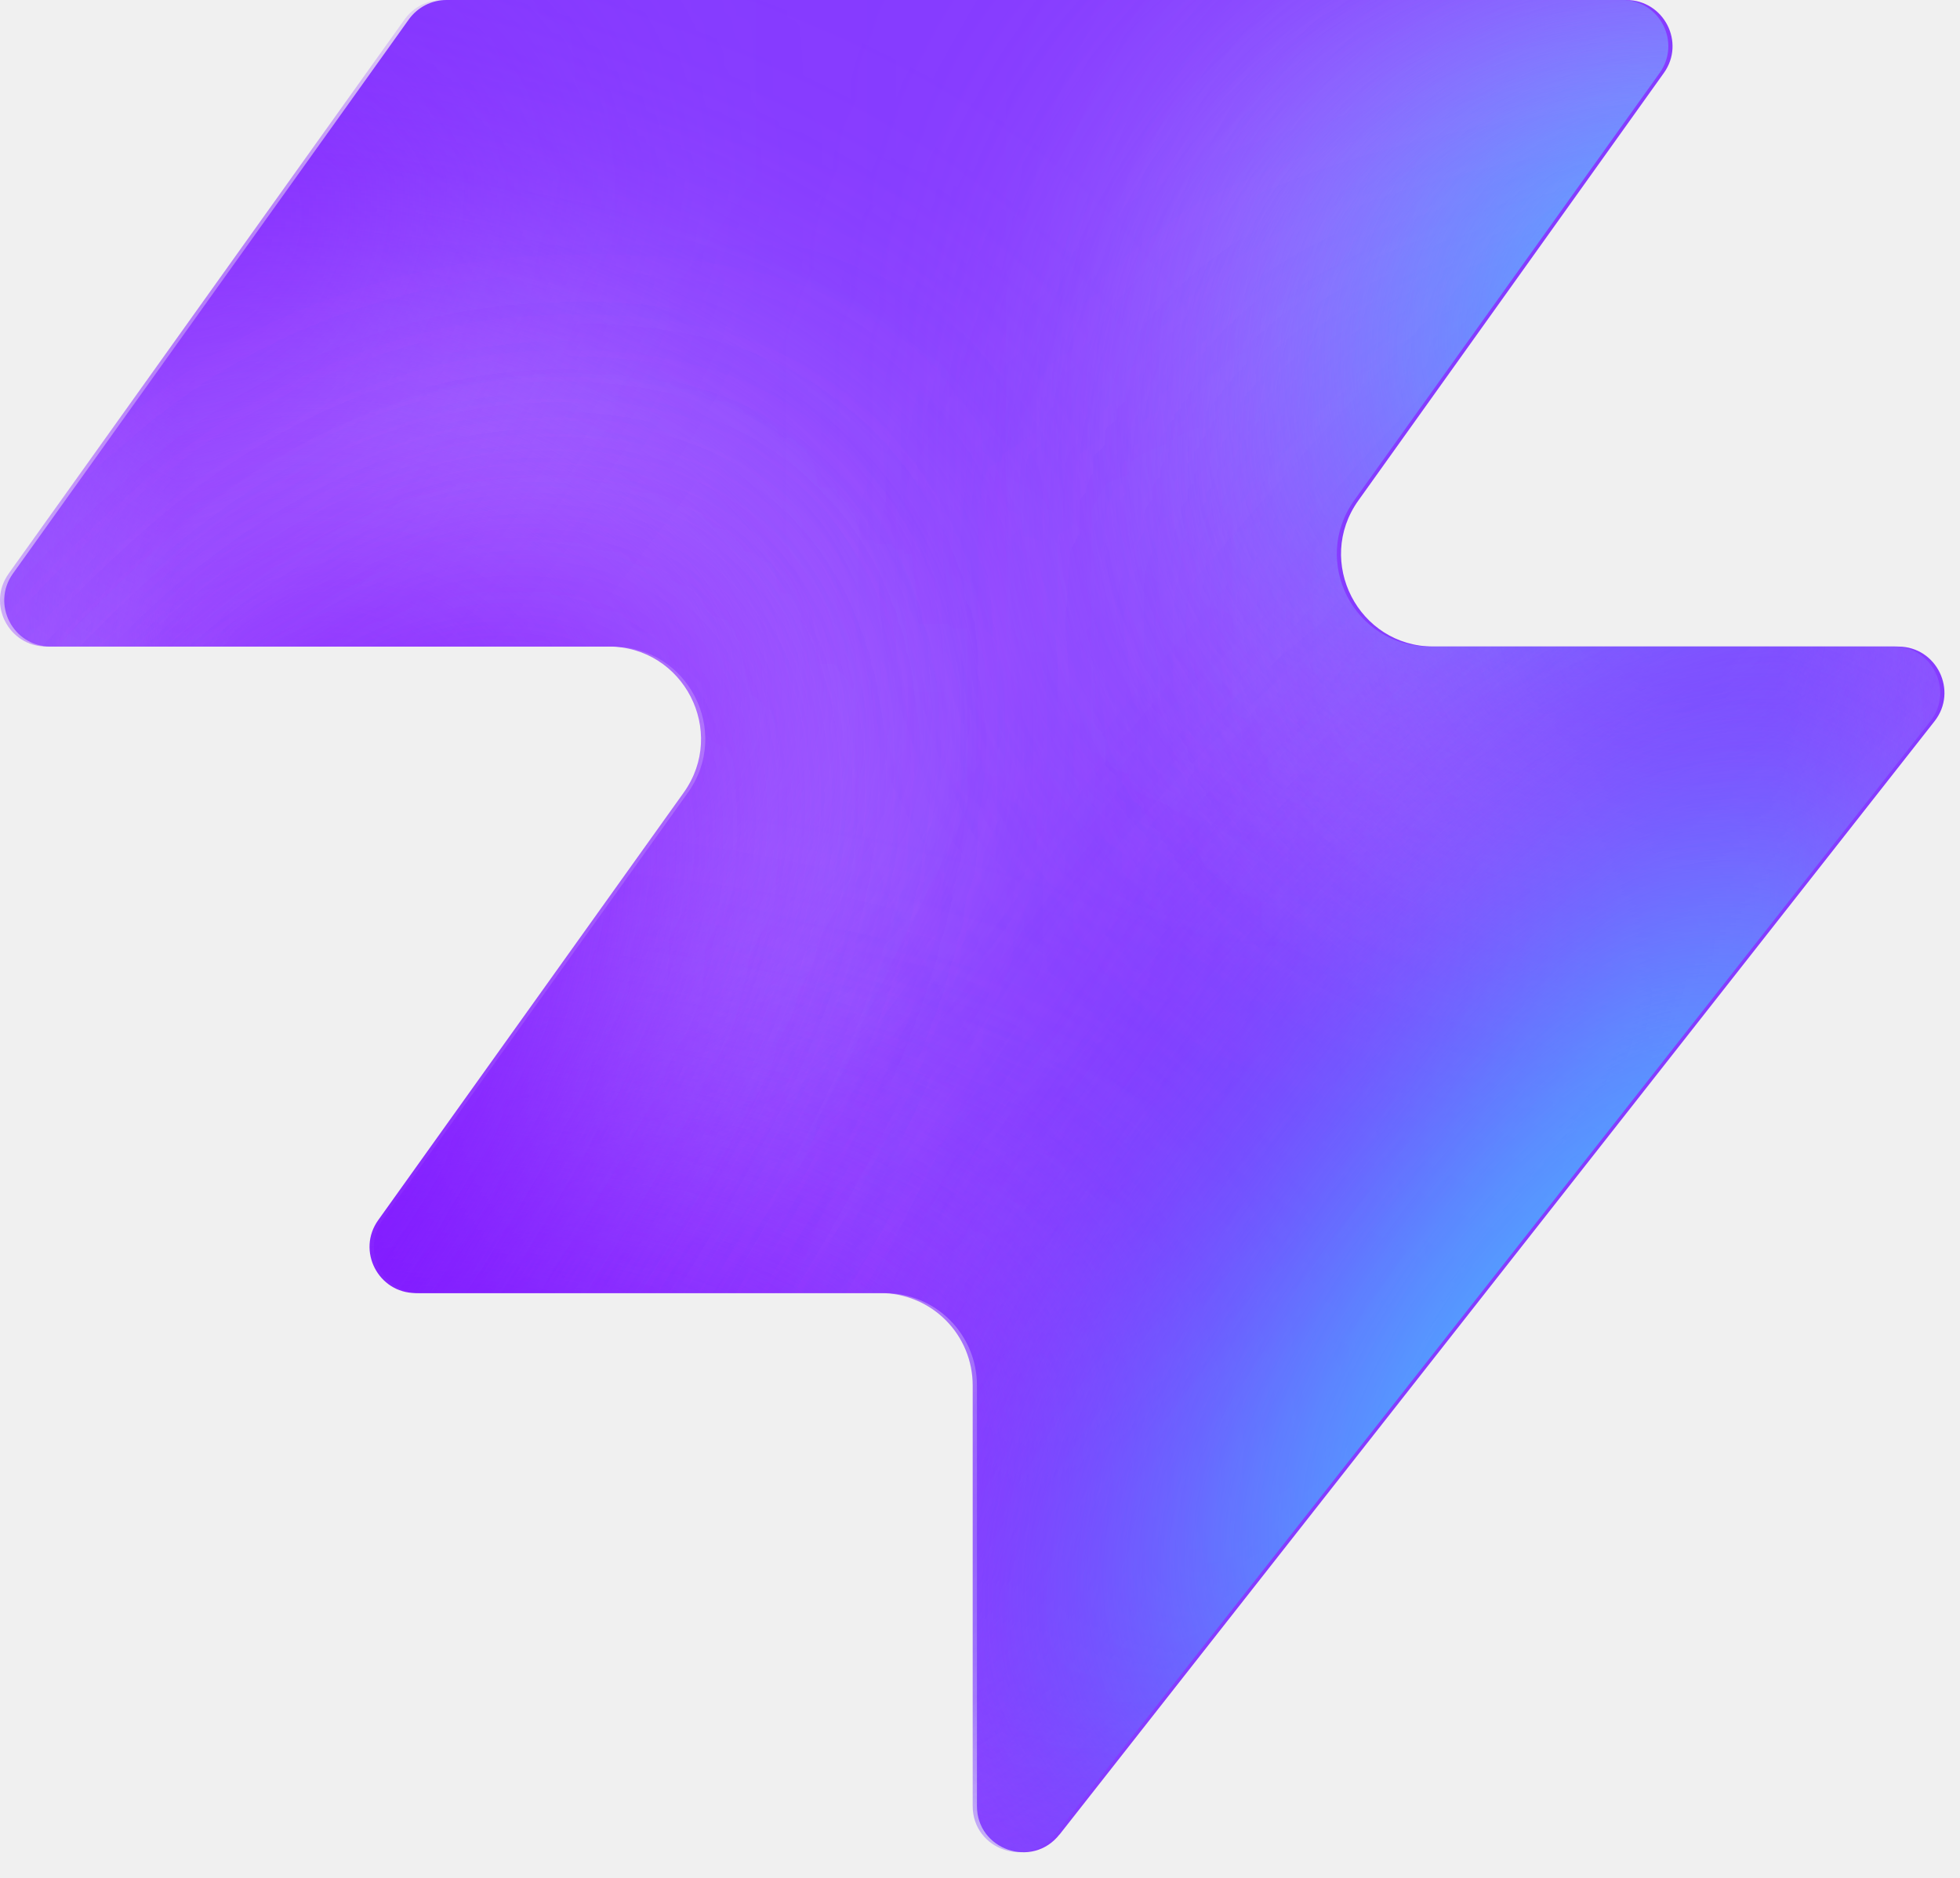
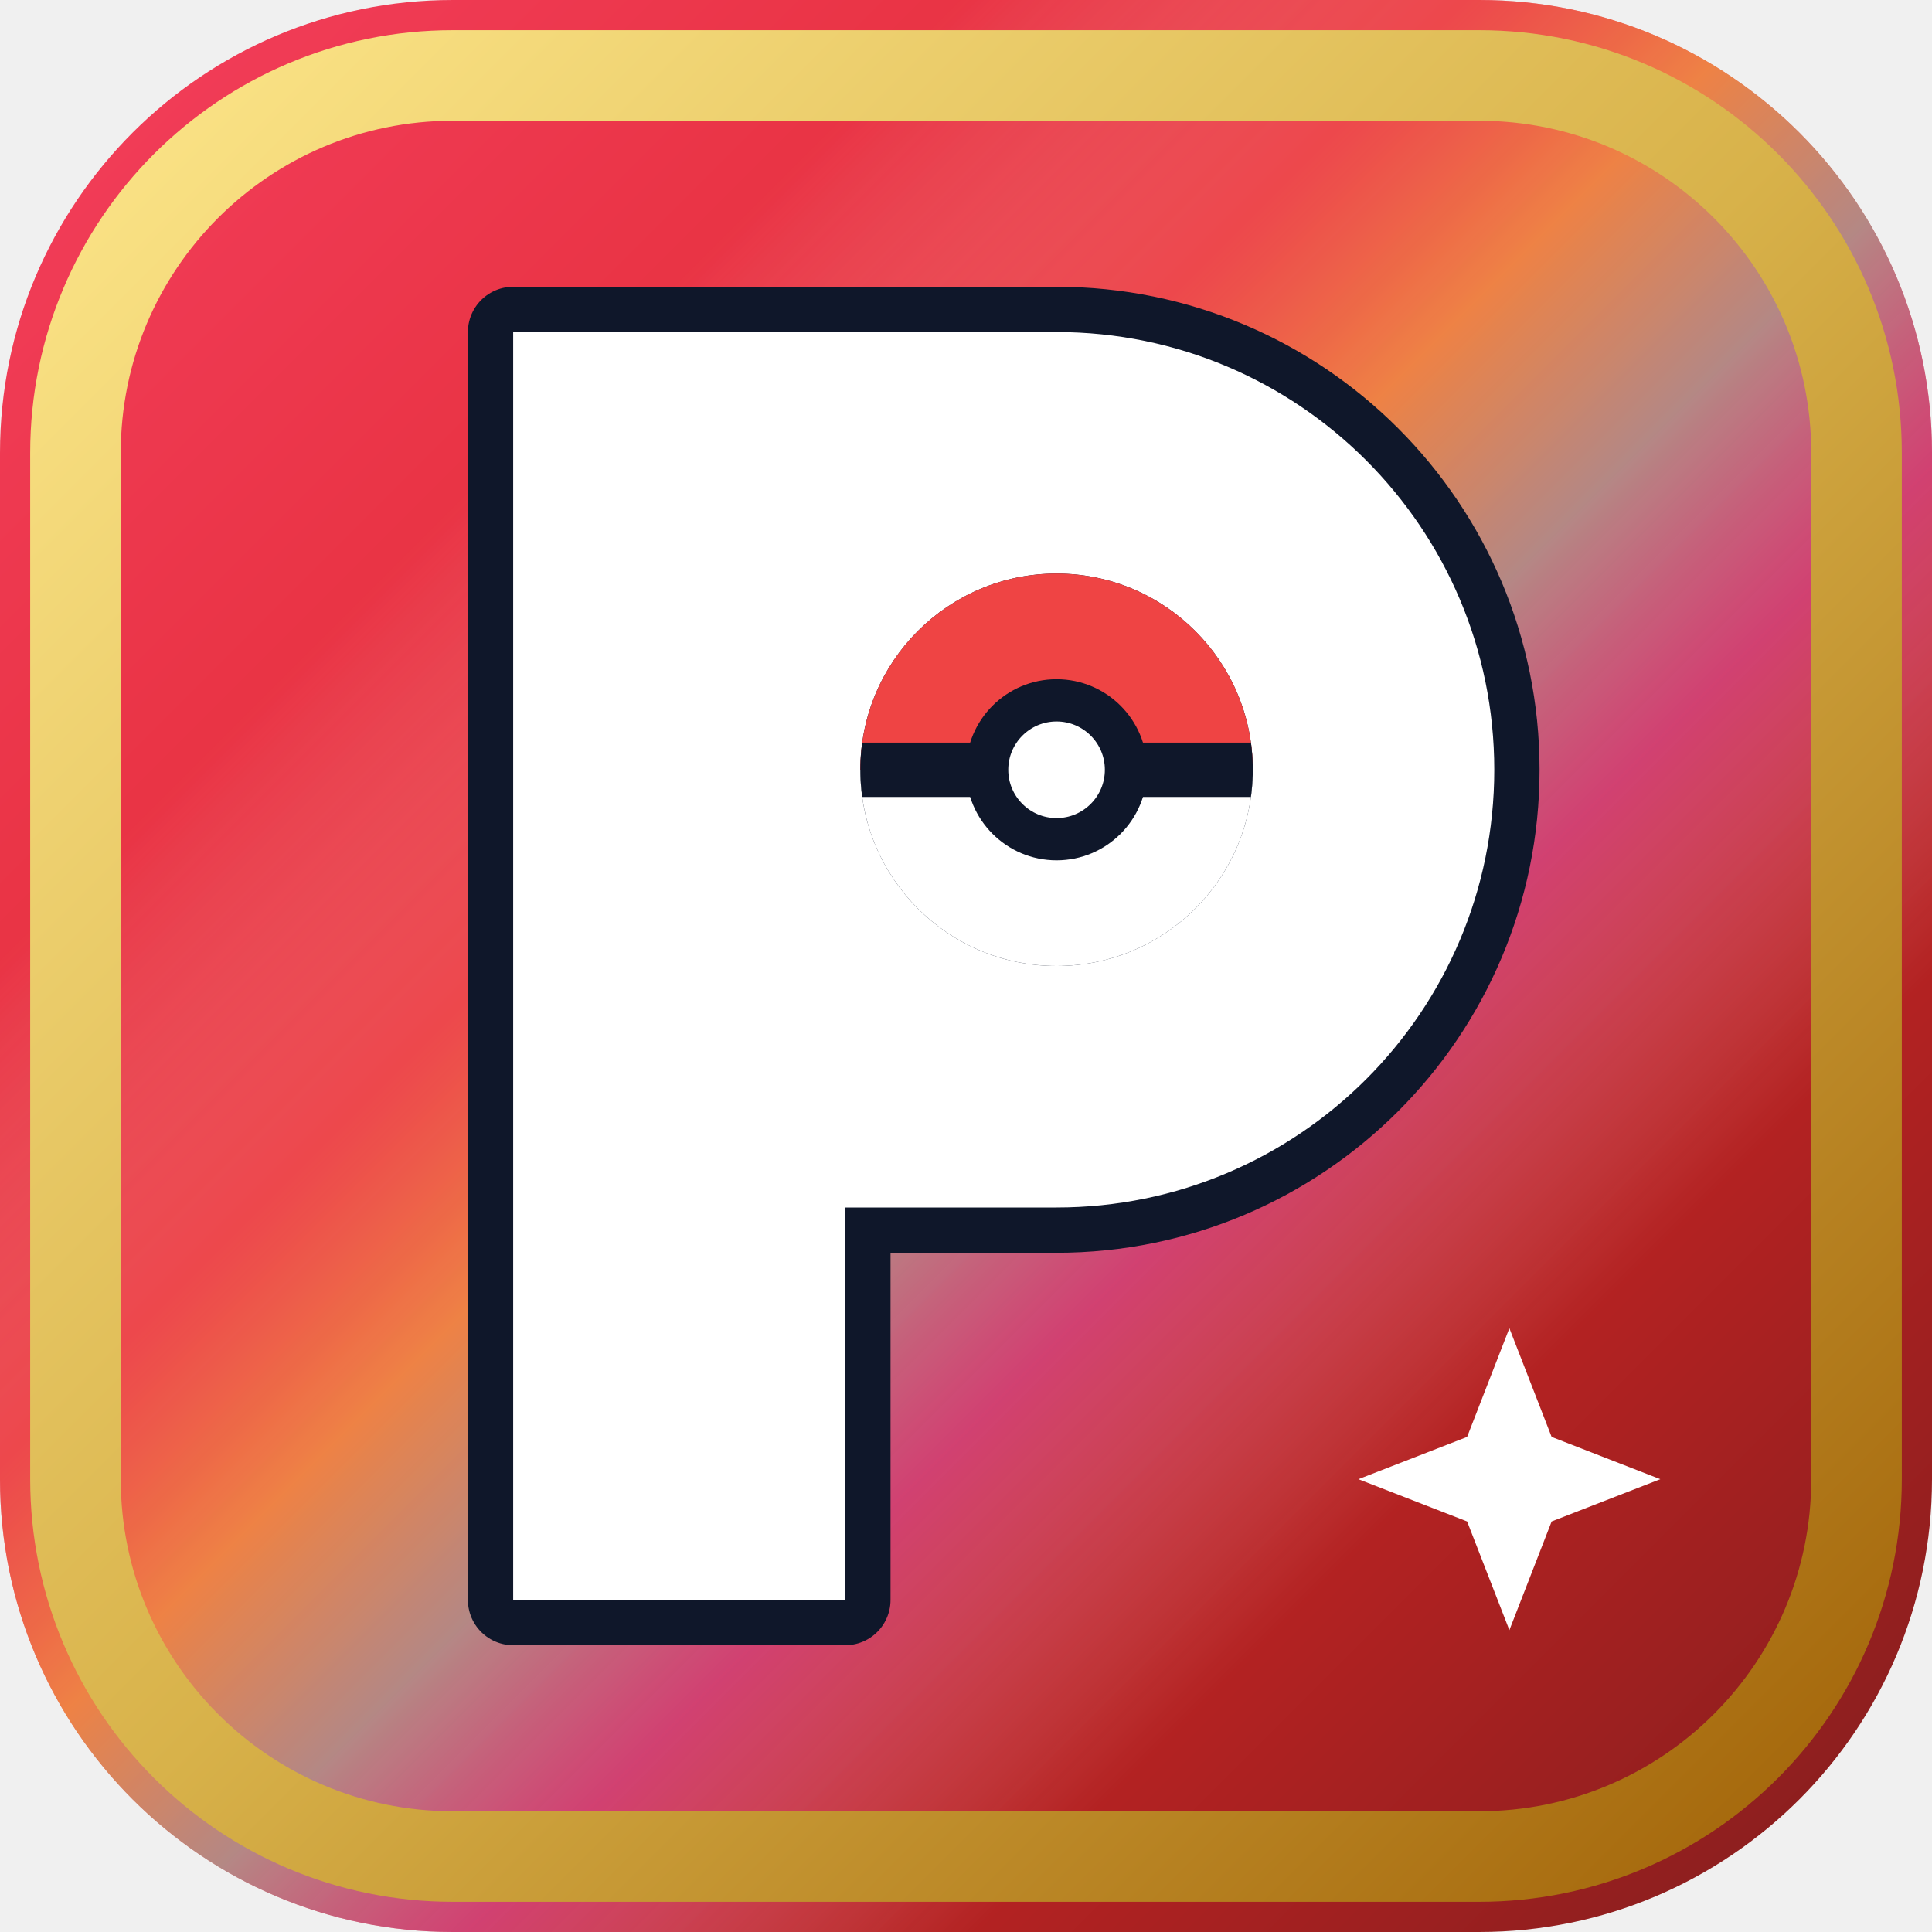
- <svg xmlns="http://www.w3.org/2000/svg" width="48" height="46" fill="none" viewBox="0 0 48 46">
-   <path fill="#863bff" d="M25.946 44.938c-.664.845-2.021.375-2.021-.698V33.937a2.26 2.26 0 0 0-2.262-2.262H10.287c-.92 0-1.456-1.04-.92-1.788l7.48-10.471c1.07-1.497 0-3.578-1.842-3.578H1.237c-.92 0-1.456-1.04-.92-1.788L10.013.474c.214-.297.556-.474.92-.474h28.894c.92 0 1.456 1.04.92 1.788l-7.48 10.471c-1.07 1.498 0 3.579 1.842 3.579h11.377c.943 0 1.473 1.088.89 1.83L25.947 44.94z" style="fill:#863bff;fill:color(display-p3 .525 .23 1);fill-opacity:1" />
-   <mask id="a" width="48" height="46" x="0" y="0" maskUnits="userSpaceOnUse" style="mask-type:alpha">
-     <path fill="#000" d="M25.842 44.938c-.664.844-2.021.375-2.021-.698V33.937a2.26 2.26 0 0 0-2.262-2.262H10.183c-.92 0-1.456-1.04-.92-1.788l7.48-10.471c1.07-1.498 0-3.579-1.842-3.579H1.133c-.92 0-1.456-1.04-.92-1.787L9.91.473c.214-.297.556-.474.92-.474h28.894c.92 0 1.456 1.04.92 1.788l-7.48 10.471c-1.07 1.498 0 3.578 1.842 3.578h11.377c.943 0 1.473 1.088.89 1.832L25.843 44.94z" style="fill:#000;fill-opacity:1" />
-   </mask>
-   <g mask="url(#a)">
-     <g filter="url(#b)">
-       <ellipse cx="5.508" cy="14.704" fill="#ede6ff" rx="5.508" ry="14.704" style="fill:#ede6ff;fill:color(display-p3 .927 .903 1);fill-opacity:1" transform="matrix(.00324 1 1 -.00324 -4.47 31.516)" />
-     </g>
-     <g filter="url(#c)">
-       <ellipse cx="10.399" cy="29.851" fill="#ede6ff" rx="10.399" ry="29.851" style="fill:#ede6ff;fill:color(display-p3 .927 .903 1);fill-opacity:1" transform="matrix(.00324 1 1 -.00324 -39.328 7.883)" />
-     </g>
-     <g filter="url(#d)">
-       <ellipse cx="5.508" cy="30.487" fill="#7e14ff" rx="5.508" ry="30.487" style="fill:#7e14ff;fill:color(display-p3 .492 .077 1);fill-opacity:1" transform="rotate(89.814 -25.913 -14.639)scale(1 -1)" />
-     </g>
-     <g filter="url(#e)">
-       <ellipse cx="5.508" cy="30.599" fill="#7e14ff" rx="5.508" ry="30.599" style="fill:#7e14ff;fill:color(display-p3 .492 .077 1);fill-opacity:1" transform="rotate(89.814 -32.644 -3.334)scale(1 -1)" />
-     </g>
-     <g filter="url(#f)">
-       <ellipse cx="5.508" cy="30.599" fill="#7e14ff" rx="5.508" ry="30.599" style="fill:#7e14ff;fill:color(display-p3 .492 .077 1);fill-opacity:1" transform="matrix(.00324 1 1 -.00324 -34.34 30.47)" />
-     </g>
-     <g filter="url(#g)">
-       <ellipse cx="14.072" cy="22.078" fill="#ede6ff" rx="14.072" ry="22.078" style="fill:#ede6ff;fill:color(display-p3 .927 .903 1);fill-opacity:1" transform="rotate(93.35 24.506 48.493)scale(-1 1)" />
-     </g>
-     <g filter="url(#h)">
-       <ellipse cx="3.47" cy="21.501" fill="#7e14ff" rx="3.47" ry="21.501" style="fill:#7e14ff;fill:color(display-p3 .492 .077 1);fill-opacity:1" transform="rotate(89.009 28.708 47.59)scale(-1 1)" />
-     </g>
-     <g filter="url(#i)">
-       <ellipse cx="3.47" cy="21.501" fill="#7e14ff" rx="3.47" ry="21.501" style="fill:#7e14ff;fill:color(display-p3 .492 .077 1);fill-opacity:1" transform="rotate(89.009 28.708 47.59)scale(-1 1)" />
-     </g>
-     <g filter="url(#j)">
-       <ellipse cx=".387" cy="8.972" fill="#7e14ff" rx="4.407" ry="29.108" style="fill:#7e14ff;fill:color(display-p3 .492 .077 1);fill-opacity:1" transform="rotate(39.51 .387 8.972)" />
-     </g>
-     <g filter="url(#k)">
-       <ellipse cx="47.523" cy="-6.092" fill="#7e14ff" rx="4.407" ry="29.108" style="fill:#7e14ff;fill:color(display-p3 .492 .077 1);fill-opacity:1" transform="rotate(37.892 47.523 -6.092)" />
-     </g>
-     <g filter="url(#l)">
-       <ellipse cx="41.412" cy="6.333" fill="#47bfff" rx="5.971" ry="9.665" style="fill:#47bfff;fill:color(display-p3 .28 .748 1);fill-opacity:1" transform="rotate(37.892 41.412 6.333)" />
-     </g>
-     <g filter="url(#m)">
-       <ellipse cx="-1.879" cy="38.332" fill="#7e14ff" rx="4.407" ry="29.108" style="fill:#7e14ff;fill:color(display-p3 .492 .077 1);fill-opacity:1" transform="rotate(37.892 -1.88 38.332)" />
-     </g>
-     <g filter="url(#n)">
-       <ellipse cx="-1.879" cy="38.332" fill="#7e14ff" rx="4.407" ry="29.108" style="fill:#7e14ff;fill:color(display-p3 .492 .077 1);fill-opacity:1" transform="rotate(37.892 -1.88 38.332)" />
-     </g>
-     <g filter="url(#o)">
-       <ellipse cx="35.651" cy="29.907" fill="#7e14ff" rx="4.407" ry="29.108" style="fill:#7e14ff;fill:color(display-p3 .492 .077 1);fill-opacity:1" transform="rotate(37.892 35.651 29.907)" />
-     </g>
-     <g filter="url(#p)">
-       <ellipse cx="38.418" cy="32.4" fill="#47bfff" rx="5.971" ry="15.297" style="fill:#47bfff;fill:color(display-p3 .28 .748 1);fill-opacity:1" transform="rotate(37.892 38.418 32.4)" />
-     </g>
+ <svg xmlns="http://www.w3.org/2000/svg" viewBox="0 0 64 64">
+   <defs>
+     <linearGradient id="bg" x1="0" y1="0" x2="1" y2="1">
+       <stop offset="0" stop-color="#f43f5e" />
+       <stop offset="0.55" stop-color="#dc2626" />
+       <stop offset="1" stop-color="#7f1d1d" />
+     </linearGradient>
+     <linearGradient id="holo" x1="0" y1="0" x2="1" y2="1">
+       <stop offset="0.25" stop-color="#ffffff" stop-opacity="0" />
+       <stop offset="0.38" stop-color="#ff7773" stop-opacity="0.35" />
+       <stop offset="0.46" stop-color="#ffed5f" stop-opacity="0.45" />
+       <stop offset="0.54" stop-color="#83fff7" stop-opacity="0.45" />
+       <stop offset="0.62" stop-color="#d875ff" stop-opacity="0.35" />
+       <stop offset="0.75" stop-color="#ffffff" stop-opacity="0" />
+     </linearGradient>
+     <linearGradient id="gold" x1="0" y1="0" x2="1" y2="1">
+       <stop offset="0" stop-color="#fde68a" />
+       <stop offset="0.5" stop-color="#d8b24a" />
+       <stop offset="1" stop-color="#a16207" />
+     </linearGradient>
+     <clipPath id="hole">
+       <circle cx="35" cy="25.5" r="6.5" />
+     </clipPath>
+   </defs>
+   <rect width="64" height="64" rx="15" fill="url(#bg)" />
+   <rect width="64" height="64" rx="15" fill="url(#holo)" />
+   <rect x="2.5" y="2.5" width="59" height="59" rx="12.5" fill="none" stroke="url(#gold)" stroke-width="3" />
+   <path fill="#fff" stroke="#0f172a" stroke-width="3" stroke-linejoin="round" paint-order="stroke" fill-rule="evenodd" d="M17 53V11h18a14.5 14.5 0 0 1 0 29h-7v13z M35 19a6.5 6.5 0 1 0 0 13a6.5 6.5 0 1 0 0-13z" />
+   <g clip-path="url(#hole)">
+     <rect x="28" y="18" width="14" height="7.5" fill="#ef4444" />
+     <rect x="28" y="25.5" width="14" height="7" fill="#fff" />
+     <rect x="28" y="24.6" width="14" height="1.8" fill="#0f172a" />
  </g>
-   <defs>
-     <filter id="b" width="60.045" height="41.654" x="-19.77" y="16.149" color-interpolation-filters="sRGB" filterUnits="userSpaceOnUse">
-       <feFlood flood-opacity="0" result="BackgroundImageFix" />
-       <feBlend in="SourceGraphic" in2="BackgroundImageFix" result="shape" />
-       <feGaussianBlur result="effect1_foregroundBlur_2002_17158" stdDeviation="7.659" />
-     </filter>
-     <filter id="c" width="90.34" height="51.437" x="-54.613" y="-7.533" color-interpolation-filters="sRGB" filterUnits="userSpaceOnUse">
-       <feFlood flood-opacity="0" result="BackgroundImageFix" />
-       <feBlend in="SourceGraphic" in2="BackgroundImageFix" result="shape" />
-       <feGaussianBlur result="effect1_foregroundBlur_2002_17158" stdDeviation="7.659" />
-     </filter>
-     <filter id="d" width="79.355" height="29.4" x="-49.64" y="2.03" color-interpolation-filters="sRGB" filterUnits="userSpaceOnUse">
-       <feFlood flood-opacity="0" result="BackgroundImageFix" />
-       <feBlend in="SourceGraphic" in2="BackgroundImageFix" result="shape" />
-       <feGaussianBlur result="effect1_foregroundBlur_2002_17158" stdDeviation="4.596" />
-     </filter>
-     <filter id="e" width="79.579" height="29.4" x="-45.045" y="20.029" color-interpolation-filters="sRGB" filterUnits="userSpaceOnUse">
-       <feFlood flood-opacity="0" result="BackgroundImageFix" />
-       <feBlend in="SourceGraphic" in2="BackgroundImageFix" result="shape" />
-       <feGaussianBlur result="effect1_foregroundBlur_2002_17158" stdDeviation="4.596" />
-     </filter>
-     <filter id="f" width="79.579" height="29.4" x="-43.513" y="21.178" color-interpolation-filters="sRGB" filterUnits="userSpaceOnUse">
-       <feFlood flood-opacity="0" result="BackgroundImageFix" />
-       <feBlend in="SourceGraphic" in2="BackgroundImageFix" result="shape" />
-       <feGaussianBlur result="effect1_foregroundBlur_2002_17158" stdDeviation="4.596" />
-     </filter>
-     <filter id="g" width="74.749" height="58.852" x="15.756" y="-17.901" color-interpolation-filters="sRGB" filterUnits="userSpaceOnUse">
-       <feFlood flood-opacity="0" result="BackgroundImageFix" />
-       <feBlend in="SourceGraphic" in2="BackgroundImageFix" result="shape" />
-       <feGaussianBlur result="effect1_foregroundBlur_2002_17158" stdDeviation="7.659" />
-     </filter>
-     <filter id="h" width="61.377" height="25.362" x="23.548" y="2.284" color-interpolation-filters="sRGB" filterUnits="userSpaceOnUse">
-       <feFlood flood-opacity="0" result="BackgroundImageFix" />
-       <feBlend in="SourceGraphic" in2="BackgroundImageFix" result="shape" />
-       <feGaussianBlur result="effect1_foregroundBlur_2002_17158" stdDeviation="4.596" />
-     </filter>
-     <filter id="i" width="61.377" height="25.362" x="23.548" y="2.284" color-interpolation-filters="sRGB" filterUnits="userSpaceOnUse">
-       <feFlood flood-opacity="0" result="BackgroundImageFix" />
-       <feBlend in="SourceGraphic" in2="BackgroundImageFix" result="shape" />
-       <feGaussianBlur result="effect1_foregroundBlur_2002_17158" stdDeviation="4.596" />
-     </filter>
-     <filter id="j" width="56.045" height="63.649" x="-27.636" y="-22.853" color-interpolation-filters="sRGB" filterUnits="userSpaceOnUse">
-       <feFlood flood-opacity="0" result="BackgroundImageFix" />
-       <feBlend in="SourceGraphic" in2="BackgroundImageFix" result="shape" />
-       <feGaussianBlur result="effect1_foregroundBlur_2002_17158" stdDeviation="4.596" />
-     </filter>
-     <filter id="k" width="54.814" height="64.646" x="20.116" y="-38.415" color-interpolation-filters="sRGB" filterUnits="userSpaceOnUse">
-       <feFlood flood-opacity="0" result="BackgroundImageFix" />
-       <feBlend in="SourceGraphic" in2="BackgroundImageFix" result="shape" />
-       <feGaussianBlur result="effect1_foregroundBlur_2002_17158" stdDeviation="4.596" />
-     </filter>
-     <filter id="l" width="33.541" height="35.313" x="24.641" y="-11.323" color-interpolation-filters="sRGB" filterUnits="userSpaceOnUse">
-       <feFlood flood-opacity="0" result="BackgroundImageFix" />
-       <feBlend in="SourceGraphic" in2="BackgroundImageFix" result="shape" />
-       <feGaussianBlur result="effect1_foregroundBlur_2002_17158" stdDeviation="4.596" />
-     </filter>
-     <filter id="m" width="54.814" height="64.646" x="-29.286" y="6.009" color-interpolation-filters="sRGB" filterUnits="userSpaceOnUse">
-       <feFlood flood-opacity="0" result="BackgroundImageFix" />
-       <feBlend in="SourceGraphic" in2="BackgroundImageFix" result="shape" />
-       <feGaussianBlur result="effect1_foregroundBlur_2002_17158" stdDeviation="4.596" />
-     </filter>
-     <filter id="n" width="54.814" height="64.646" x="-29.286" y="6.009" color-interpolation-filters="sRGB" filterUnits="userSpaceOnUse">
-       <feFlood flood-opacity="0" result="BackgroundImageFix" />
-       <feBlend in="SourceGraphic" in2="BackgroundImageFix" result="shape" />
-       <feGaussianBlur result="effect1_foregroundBlur_2002_17158" stdDeviation="4.596" />
-     </filter>
-     <filter id="o" width="54.814" height="64.646" x="8.244" y="-2.416" color-interpolation-filters="sRGB" filterUnits="userSpaceOnUse">
-       <feFlood flood-opacity="0" result="BackgroundImageFix" />
-       <feBlend in="SourceGraphic" in2="BackgroundImageFix" result="shape" />
-       <feGaussianBlur result="effect1_foregroundBlur_2002_17158" stdDeviation="4.596" />
-     </filter>
-     <filter id="p" width="39.409" height="43.623" x="18.713" y="10.588" color-interpolation-filters="sRGB" filterUnits="userSpaceOnUse">
-       <feFlood flood-opacity="0" result="BackgroundImageFix" />
-       <feBlend in="SourceGraphic" in2="BackgroundImageFix" result="shape" />
-       <feGaussianBlur result="effect1_foregroundBlur_2002_17158" stdDeviation="4.596" />
-     </filter>
-   </defs>
+   <circle cx="35" cy="25.5" r="2.3" fill="#fff" stroke="#0f172a" stroke-width="1.4" />
+   <path fill="#fff" d="M50 44l1.4 3.6L55 49l-3.6 1.4L50 54l-1.4-3.6L45 49l3.6-1.4z" />
</svg>
